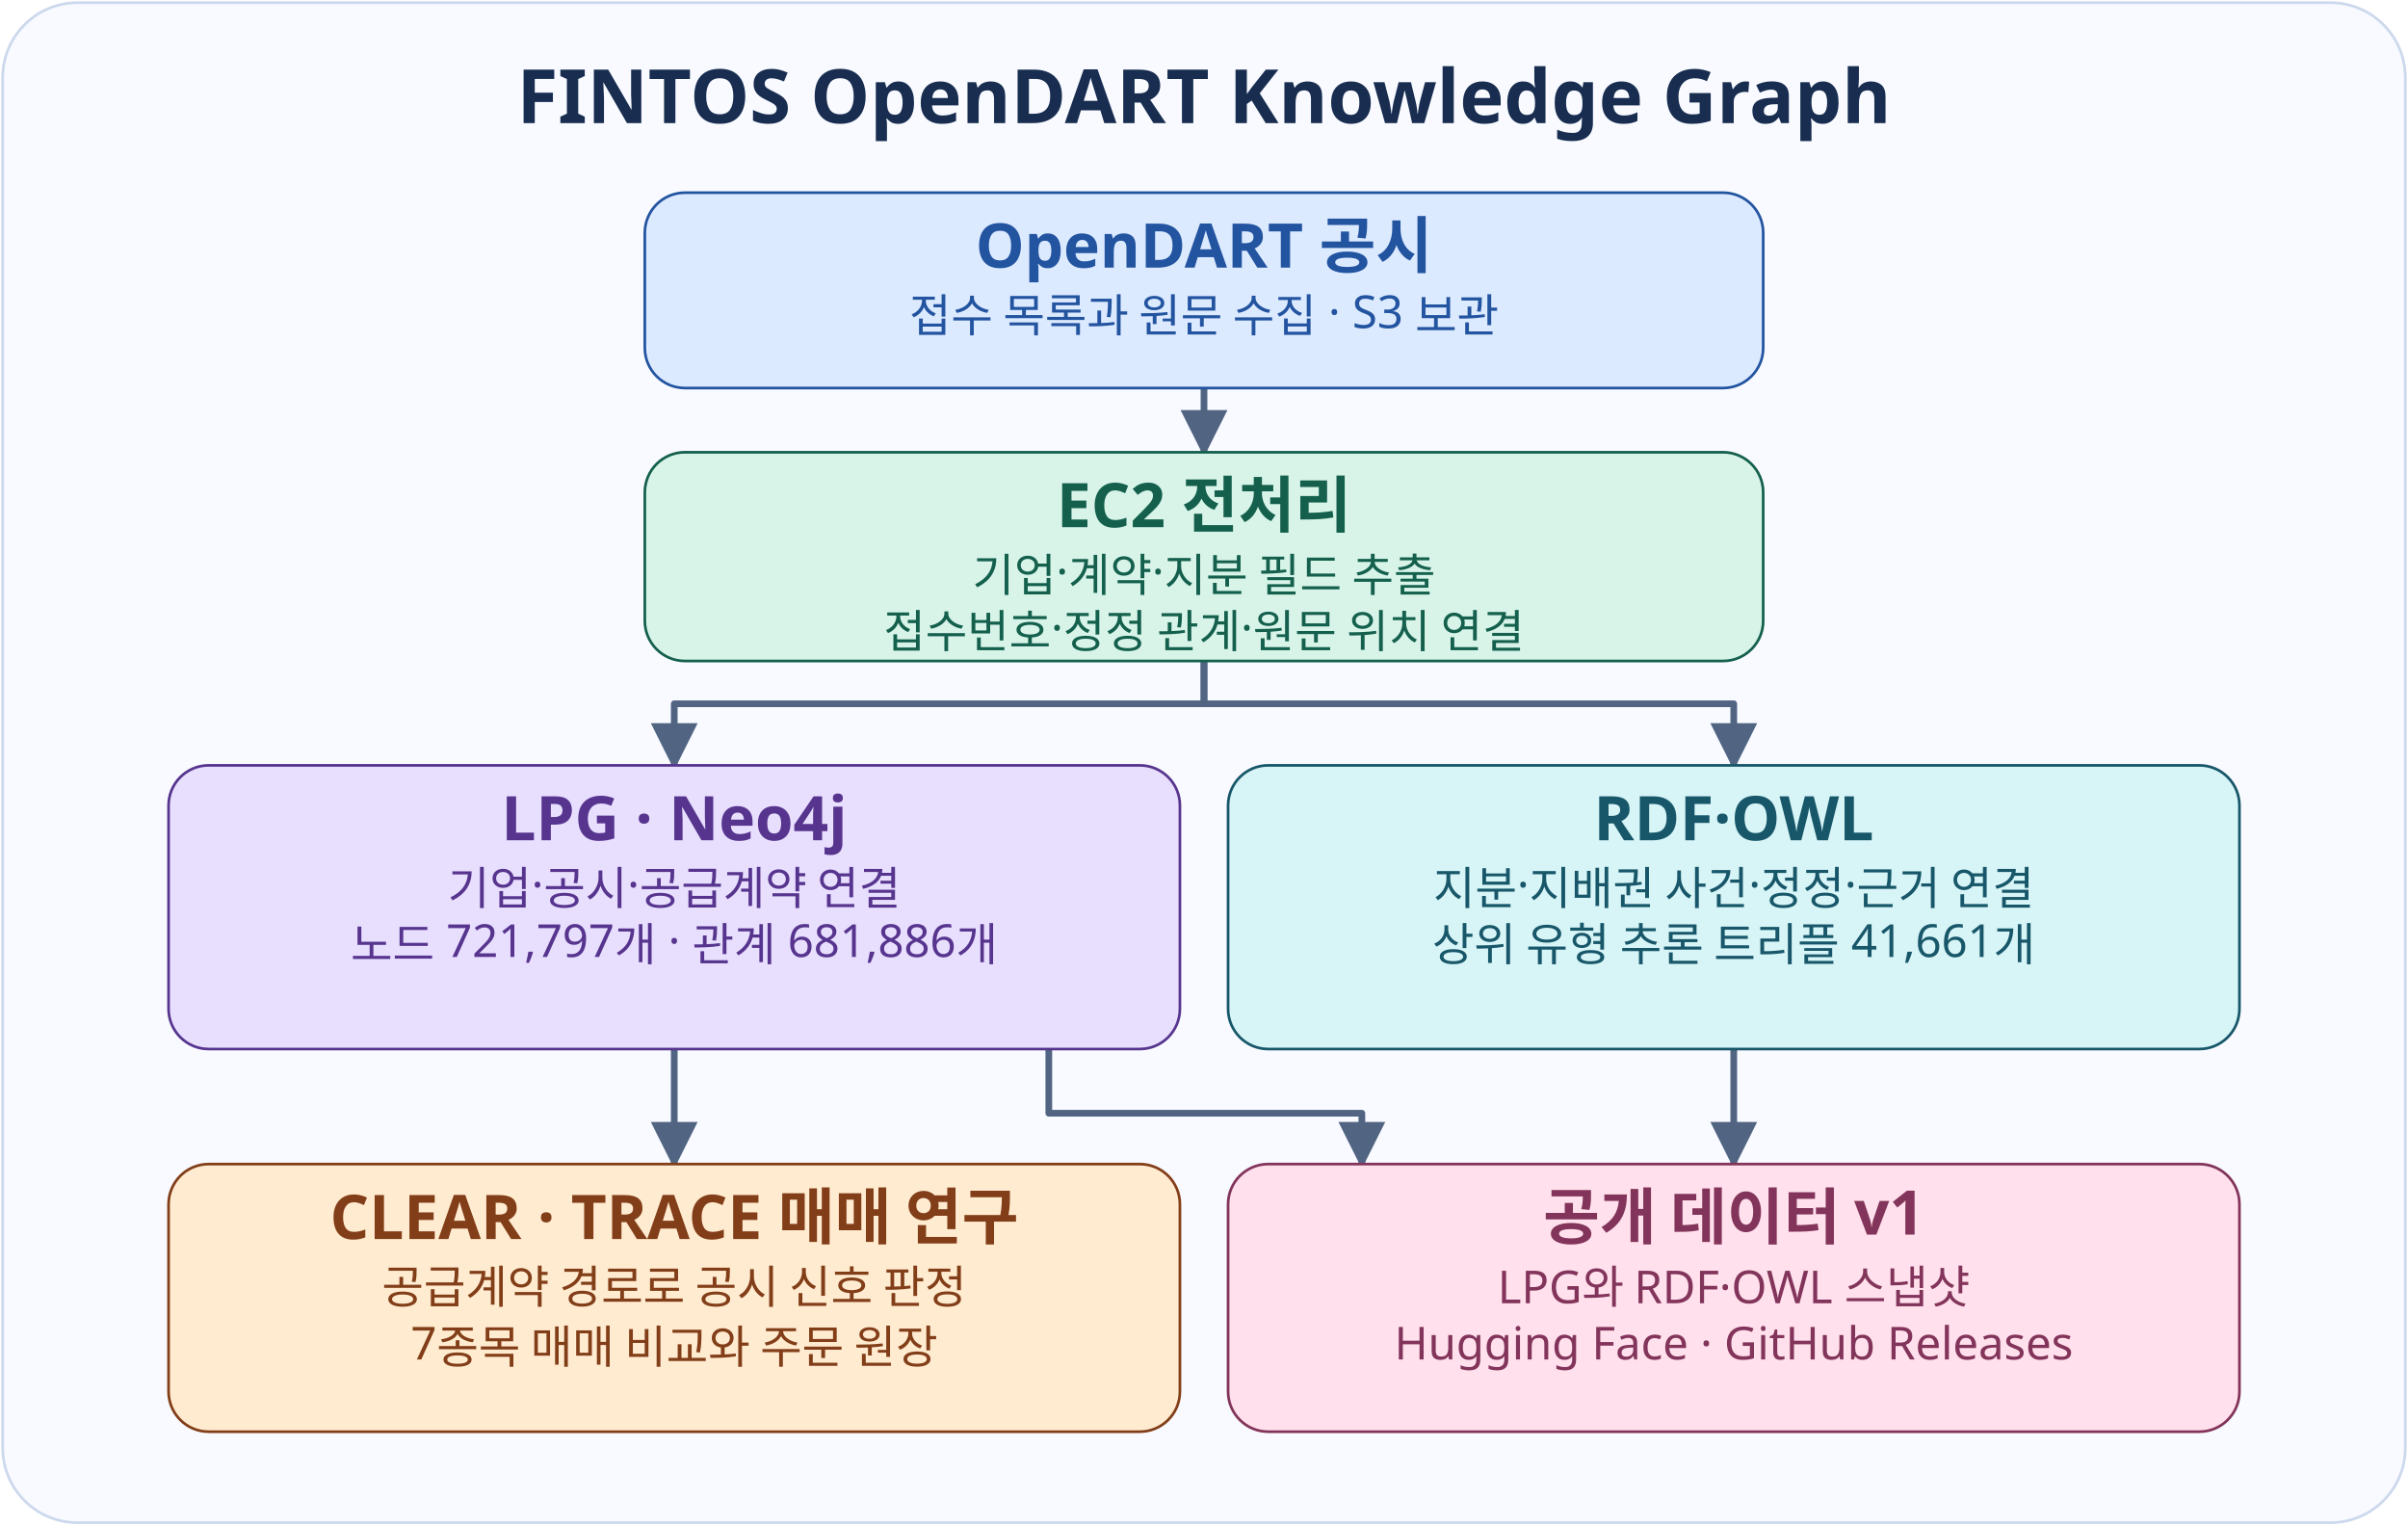
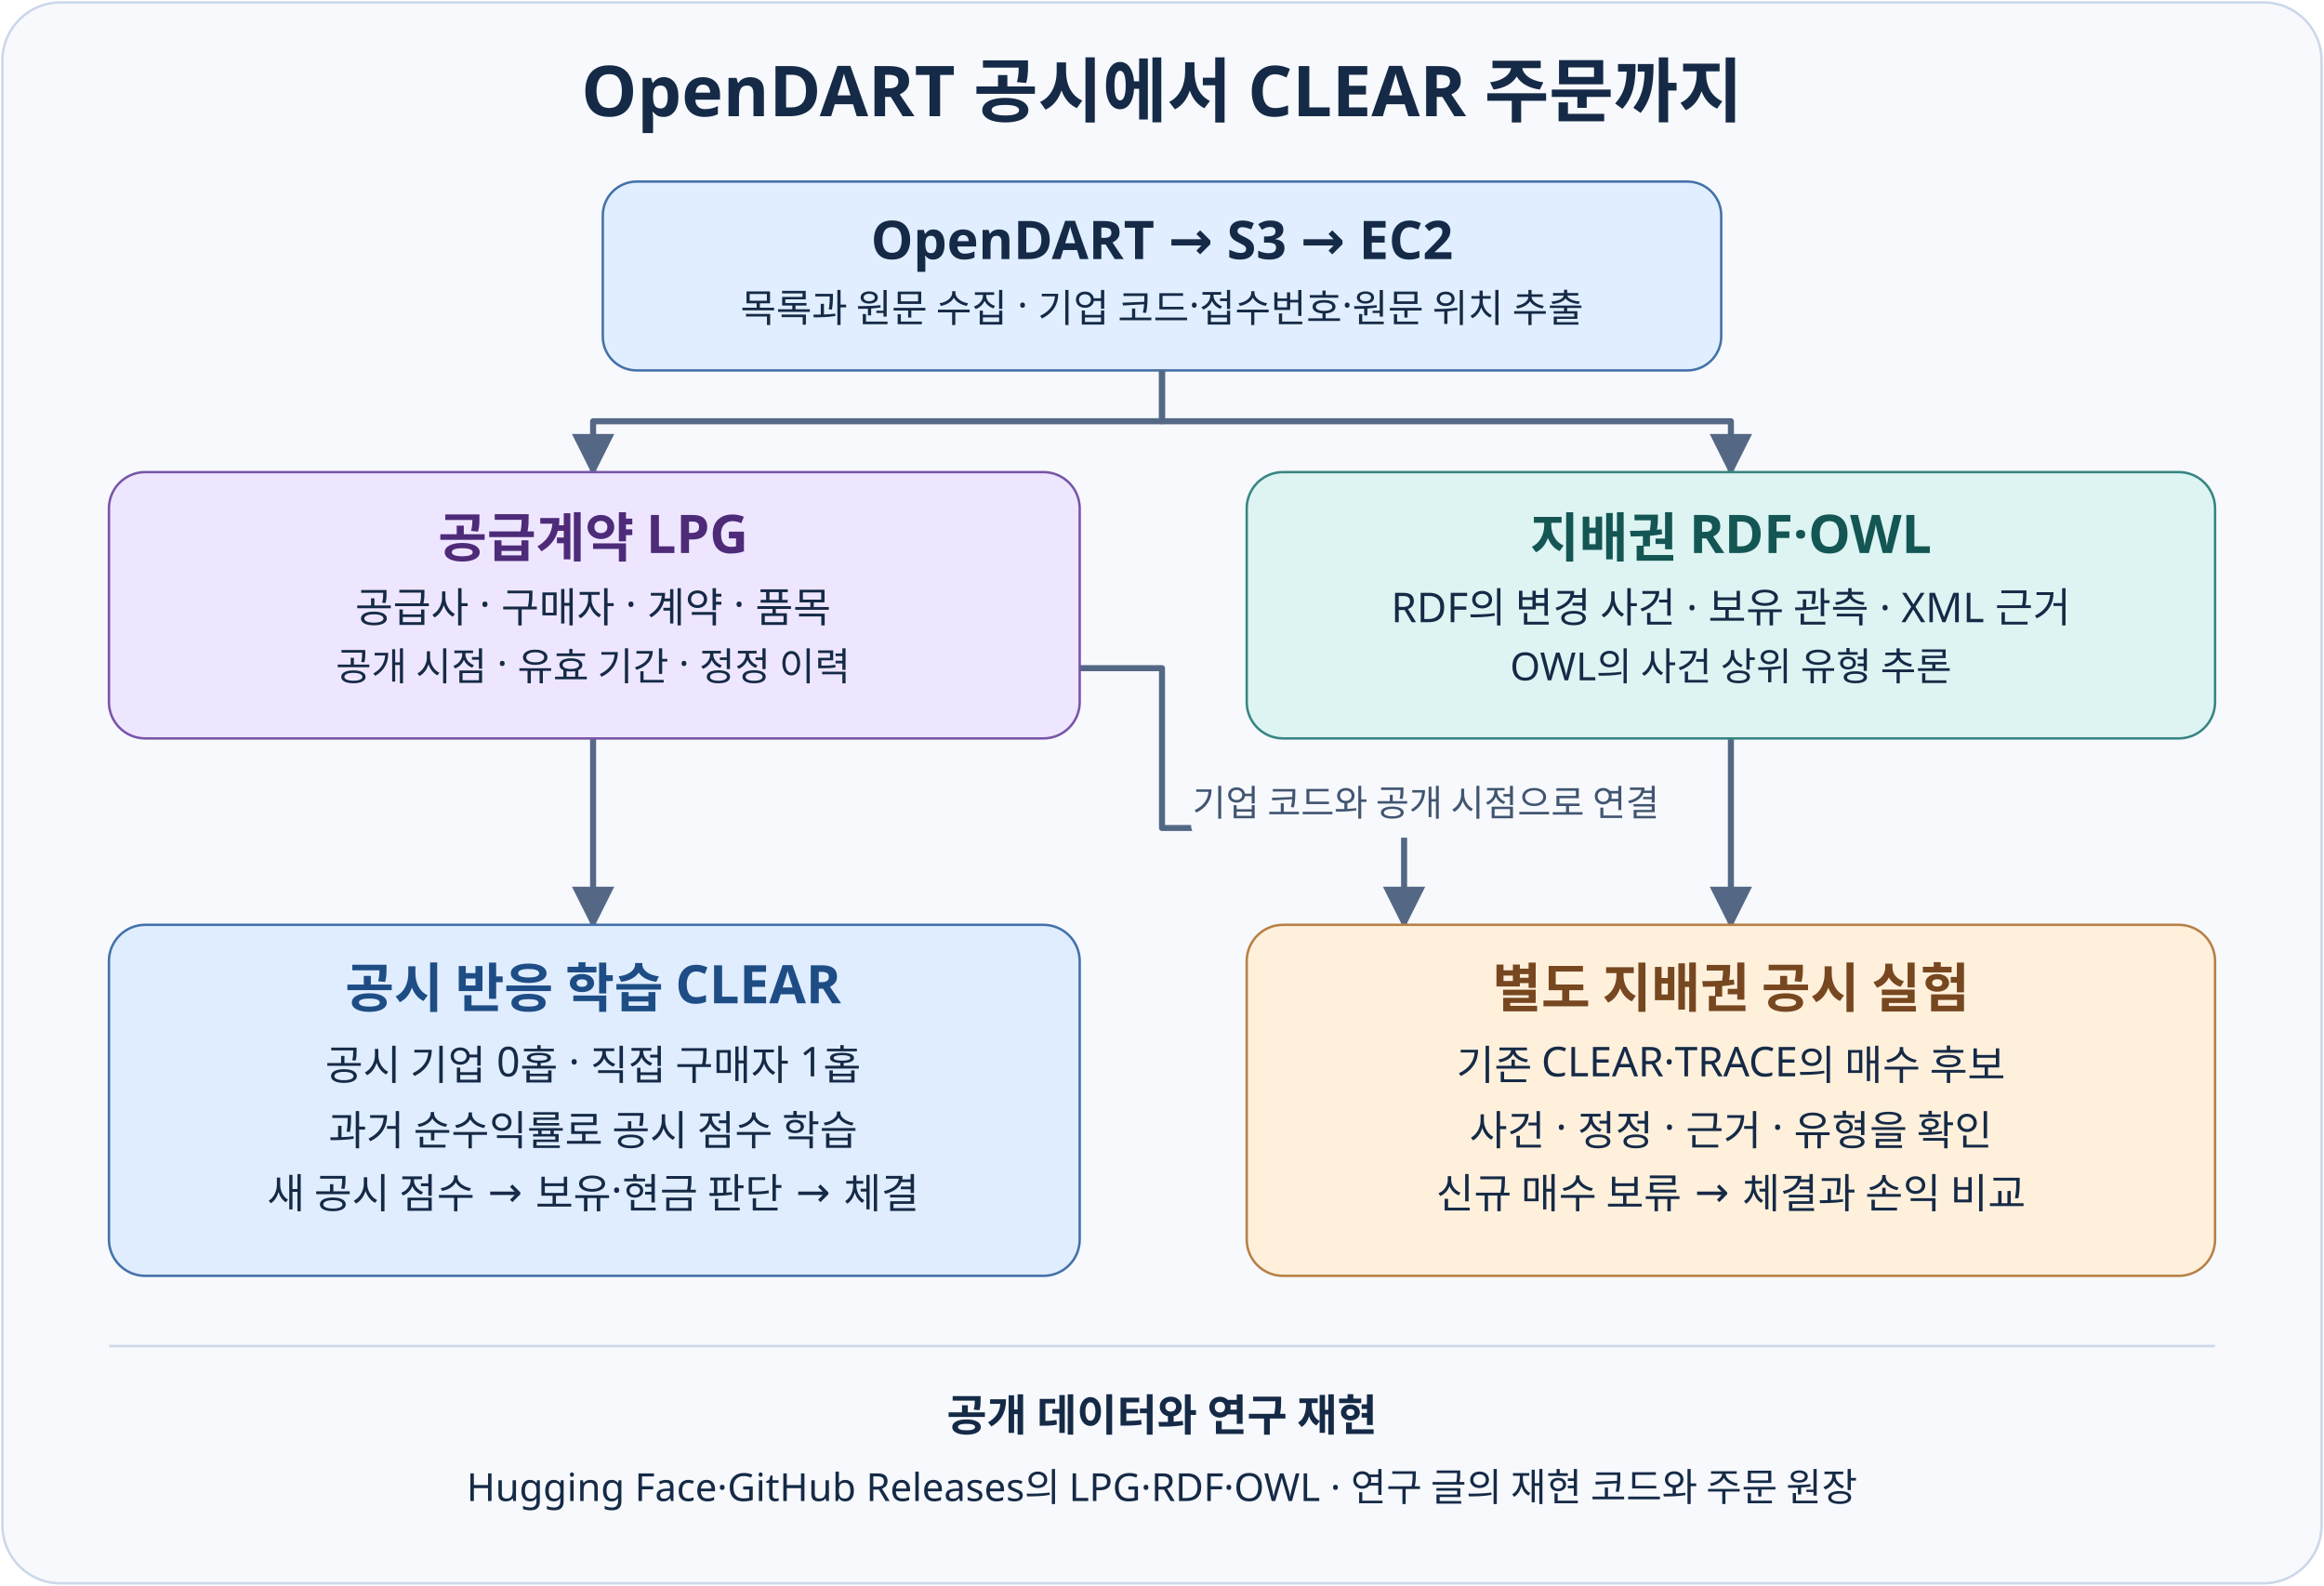
- <svg xmlns="http://www.w3.org/2000/svg" viewBox="0 0 900 570" role="img" aria-labelledby="title desc">
+ <svg xmlns="http://www.w3.org/2000/svg" viewBox="0 0 960 655" role="img" aria-labelledby="title desc">
  <defs>
    <marker id="arrow" viewBox="0 0 10 10" refX="9" refY="5" markerWidth="7" markerHeight="7" orient="auto">
-       <path d="M0 0L10 5L0 10Z" fill="#516583" />
+       <path d="M0 0L10 5L0 10Z" fill="#546886" />
    </marker>
  </defs>
-   <rect x="1" y="1" width="898" height="568" rx="28" fill="#f8faff" stroke="#ccd8ec" />
-   <g font-family="system-ui, Apple SD Gothic Neo, Malgun Gothic, sans-serif" text-anchor="middle">
-     <text x="450" y="46" font-size="28" font-weight="750" fill="#182d50">FINTOS OpenDART Knowledge Graph</text>
-     <g fill="none" stroke="#516583" stroke-width="2.5" stroke-linejoin="round" marker-end="url(#arrow)">
-       <path d="M450 145V169" />
-       <path d="M450 247V263H252V286" />
-       <path d="M450 247V263H648V286" />
-       <path d="M252 392V435" />
-       <path d="M648 392V435" />
-       <path d="M392 392V416H509V435" />
+   <rect x="1" y="1" width="958" height="653" rx="24" fill="#f7f9fd" stroke="#cbd7e9" />
+   <g font-family="system-ui, Apple SD Gothic Neo, Malgun Gothic, sans-serif" text-anchor="middle" fill="#152a46">
+     <text x="480" y="48" font-size="29" font-weight="750">OpenDART 공시에서 CLEAR 주문까지</text>
+     <rect x="249" y="75" width="462" height="78" rx="14" fill="#e0eeff" stroke="#4471a9" />
+     <text x="480" y="107" font-size="22" font-weight="700">OpenDART → S3 → EC2</text>
+     <text x="480" y="133" font-size="16">목록과 원문 수집 · 기업 코드·접수번호·원문 위치 추출</text>
+     <g fill="none" stroke="#546886" stroke-width="2.5" stroke-linejoin="round" marker-end="url(#arrow)">
+       <path d="M480 153V174H245V195" />
+       <path d="M480 153V174H715V195" />
+       <path d="M245 305V382" />
+       <path d="M715 305V382" />
+       <path d="M446 276H480V342H580V382" />
    </g>
-     <rect x="241" y="72" width="418" height="73" rx="15" fill="#dceaff" stroke="#2354a0" stroke-width="1" />
-     <text x="450.0" y="100" fill="#2354a0" font-size="23" font-weight="750">OpenDART 공시</text>
-     <text x="450.0" y="124" fill="#2354a0" font-size="17">접수 목록과 원문 수집 · S3 보관</text>
-     <rect x="241" y="169" width="418" height="78" rx="15" fill="#d8f4e9" stroke="#14604d" stroke-width="1" />
-     <text x="450.0" y="197" fill="#14604d" font-size="23" font-weight="750">EC2 전처리</text>
-     <text x="450.0" y="221" fill="#14604d" font-size="17">기업·계약·지분 필드 추출</text>
-     <text x="450.0" y="242" fill="#14604d" font-size="17">접수번호·정정 관계·원문 위치 연결</text>
-     <rect x="63" y="286" width="378" height="106" rx="15" fill="#e8dfff" stroke="#57358e" stroke-width="1" />
-     <text x="252.0" y="314" fill="#57358e" font-size="23" font-weight="750">LPG · Neo4j</text>
-     <text x="252.0" y="338" fill="#57358e" font-size="17">기업·공시·공급계약 연결</text>
-     <text x="252.0" y="359" fill="#57358e" font-size="17">노드 721,797개 · 관계 681,886개</text>
-     <rect x="459" y="286" width="378" height="106" rx="15" fill="#d7f4f7" stroke="#175769" stroke-width="1" />
-     <text x="648.0" y="314" fill="#175769" font-size="23" font-weight="750">RDF·OWL</text>
-     <text x="648.0" y="338" fill="#175769" font-size="17">지분·지배권 사건·정정·근거 연결</text>
-     <text x="648.0" y="359" fill="#175769" font-size="17">상위 유형 추론 트리플 41,661개</text>
-     <rect x="63" y="435" width="378" height="100" rx="15" fill="#ffebd0" stroke="#823e18" stroke-width="1" />
-     <text x="252.0" y="463" fill="#823e18" font-size="23" font-weight="750">CLEAR · TRACE 매매 연구</text>
-     <text x="252.0" y="487" fill="#823e18" font-size="17">공급계약 경로로 공시 신호 판정</text>
-     <text x="252.0" y="508" fill="#823e18" font-size="17">7종목 매매 비교와 주문 원장</text>
-     <rect x="459" y="435" width="378" height="100" rx="15" fill="#ffe0ec" stroke="#82345a" stroke-width="1" />
-     <text x="648.0" y="463" fill="#82345a" font-size="23" font-weight="750">공개 데이터 v1</text>
-     <text x="648.0" y="487" fill="#82345a" font-size="17">LPG와 RDF·OWL 스냅샷</text>
-     <text x="648.0" y="508" fill="#82345a" font-size="17">Hugging Face · GitHub Releases</text>
+     <rect x="45" y="195" width="401" height="110" rx="15" fill="#eee6ff" stroke="#7955a8" />
+     <text x="245" y="230" font-size="22" font-weight="700" fill="#4e2b79">공급계약 LPG</text>
+     <text x="245" y="257" font-size="17">공급사 · 구매자 · 계약 · 품목</text>
+     <text x="245" y="281" font-size="16">공개 시점 · 유효 기간 · 정정 이력</text>
+     <rect x="515" y="195" width="400" height="110" rx="15" fill="#ddf4f3" stroke="#378582" />
+     <text x="715" y="230" font-size="22" font-weight="700" fill="#145654">지배권 RDF·OWL</text>
+     <text x="715" y="257" font-size="17">RDF의 변경 사건 · 보유 관측 · XML 근거</text>
+     <text x="715" y="281" font-size="16">OWL의 사건 상위 유형 추론</text>
+     <rect x="492" y="319" width="194" height="27" rx="5" fill="#f7f9fd" />
+     <text x="589" y="337" font-size="15" fill="#415570">기업 코드와 공개 시점으로 연결</text>
+     <rect x="45" y="382" width="401" height="145" rx="15" fill="#e0edff" stroke="#4471a9" />
+     <text x="245" y="416" font-size="22" font-weight="700" fill="#1e4d86">공시 반응 학습 CLEAR</text>
+     <text x="245" y="446" font-size="17">공시 기업 0홉 · 직접 구매자 1홉</text>
+     <text x="245" y="473" font-size="17">과거 순수익률로 공시 점수 학습</text>
+     <text x="245" y="499" font-size="17">새 공시 점수 → 보유·현금 판단 → 체결</text>
+     <rect x="515" y="382" width="400" height="145" rx="15" fill="#fff0dc" stroke="#b78046" />
+     <text x="715" y="416" font-size="22" font-weight="700" fill="#774720">별도 지배권 공시 실험</text>
+     <text x="715" y="446" font-size="17">기존 CLEAR·TRACE의 매수 후보</text>
+     <text x="715" y="473" font-size="17">사건 · 정정 · 근거 · 유형을 확인</text>
+     <text x="715" y="499" font-size="17">신규 매수 보류 → 체결과 손익 비교</text>
+     <path d="M45 556H915" stroke="#ced9e8" />
+     <text x="480" y="591" font-size="18" font-weight="700">공개 데이터와 연구 재현</text>
+     <text x="480" y="620" font-size="16">Hugging Face·GitHub Releases의 LPG·RDF·OWL · 연구 글의 재현 코드와 주문 원장</text>
  </g>
</svg>
